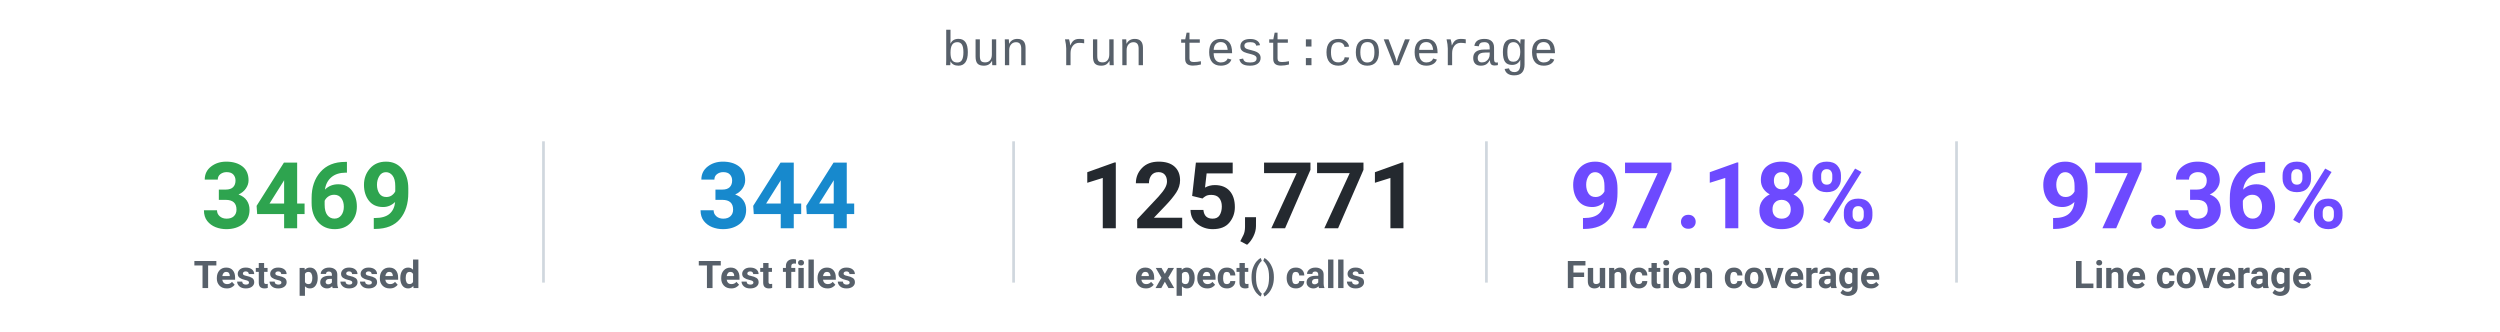
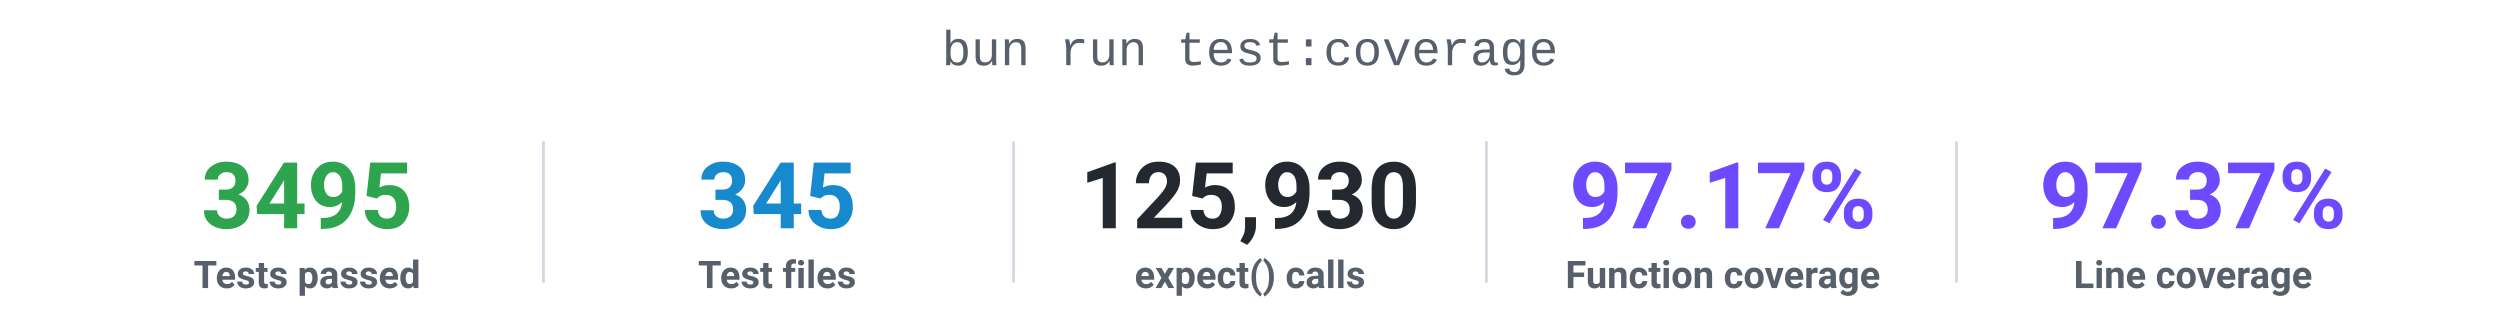
- <svg xmlns="http://www.w3.org/2000/svg" viewBox="0 0 920 122" width="920" height="122" role="img" aria-label="bun run test:coverage — 3469 tests passed, 344 test files, 125,771 expect() calls, 97.18% function coverage, 97.36% line coverage">
+ <svg xmlns="http://www.w3.org/2000/svg" viewBox="0 0 920 122" width="920" height="122" role="img" aria-label="bun run test:coverage — 3495 tests passed, 345 test files, 125,930 expect() calls, 97.17% function coverage, 97.37% line coverage">
  <style>
    .cmd { font-family: ui-monospace, SFMono-Regular, 'SF Mono', Menlo, Consolas, 'Liberation Mono', monospace; font-weight: 500; font-size: 18px; }
    .val { font-family: system-ui, -apple-system, BlinkMacSystemFont, 'Segoe UI', Roboto, sans-serif; font-weight: 700; font-size: 34px; }
    .lbl { font-family: system-ui, -apple-system, BlinkMacSystemFont, 'Segoe UI', Roboto, sans-serif; font-weight: 600; font-size: 14px; }
  </style>
  <text x="460" y="24" text-anchor="middle" class="cmd" fill="#57606a">bun run test:coverage</text>
  <line x1="200" y1="52" x2="200" y2="104" stroke="#d0d7de" stroke-width="1" />
  <line x1="373" y1="52" x2="373" y2="104" stroke="#d0d7de" stroke-width="1" />
  <line x1="547" y1="52" x2="547" y2="104" stroke="#d0d7de" stroke-width="1" />
  <line x1="720" y1="52" x2="720" y2="104" stroke="#d0d7de" stroke-width="1" />
-   <text x="113" y="84" text-anchor="middle" class="val" fill="#2ea44f">3469</text>
+   <text x="113" y="84" text-anchor="middle" class="val" fill="#2ea44f">3495</text>
  <text x="113" y="106" text-anchor="middle" class="lbl" fill="#57606a">Tests passed</text>
-   <text x="286" y="84" text-anchor="middle" class="val" fill="#1789cd">344</text>
+   <text x="286" y="84" text-anchor="middle" class="val" fill="#1789cd">345</text>
  <text x="286" y="106" text-anchor="middle" class="lbl" fill="#57606a">Test files</text>
-   <text x="460" y="84" text-anchor="middle" class="val" fill="#24292f">125,771</text>
+   <text x="460" y="84" text-anchor="middle" class="val" fill="#24292f">125,930</text>
  <text x="460" y="106" text-anchor="middle" class="lbl" fill="#57606a">expect() calls</text>
-   <text x="634" y="84" text-anchor="middle" class="val" fill="#6d4aff">97.18%</text>
+   <text x="634" y="84" text-anchor="middle" class="val" fill="#6d4aff">97.17%</text>
  <text x="634" y="106" text-anchor="middle" class="lbl" fill="#57606a">Function coverage</text>
-   <text x="807" y="84" text-anchor="middle" class="val" fill="#6d4aff">97.36%</text>
+   <text x="807" y="84" text-anchor="middle" class="val" fill="#6d4aff">97.37%</text>
  <text x="807" y="106" text-anchor="middle" class="lbl" fill="#57606a">Line coverage</text>
</svg>
